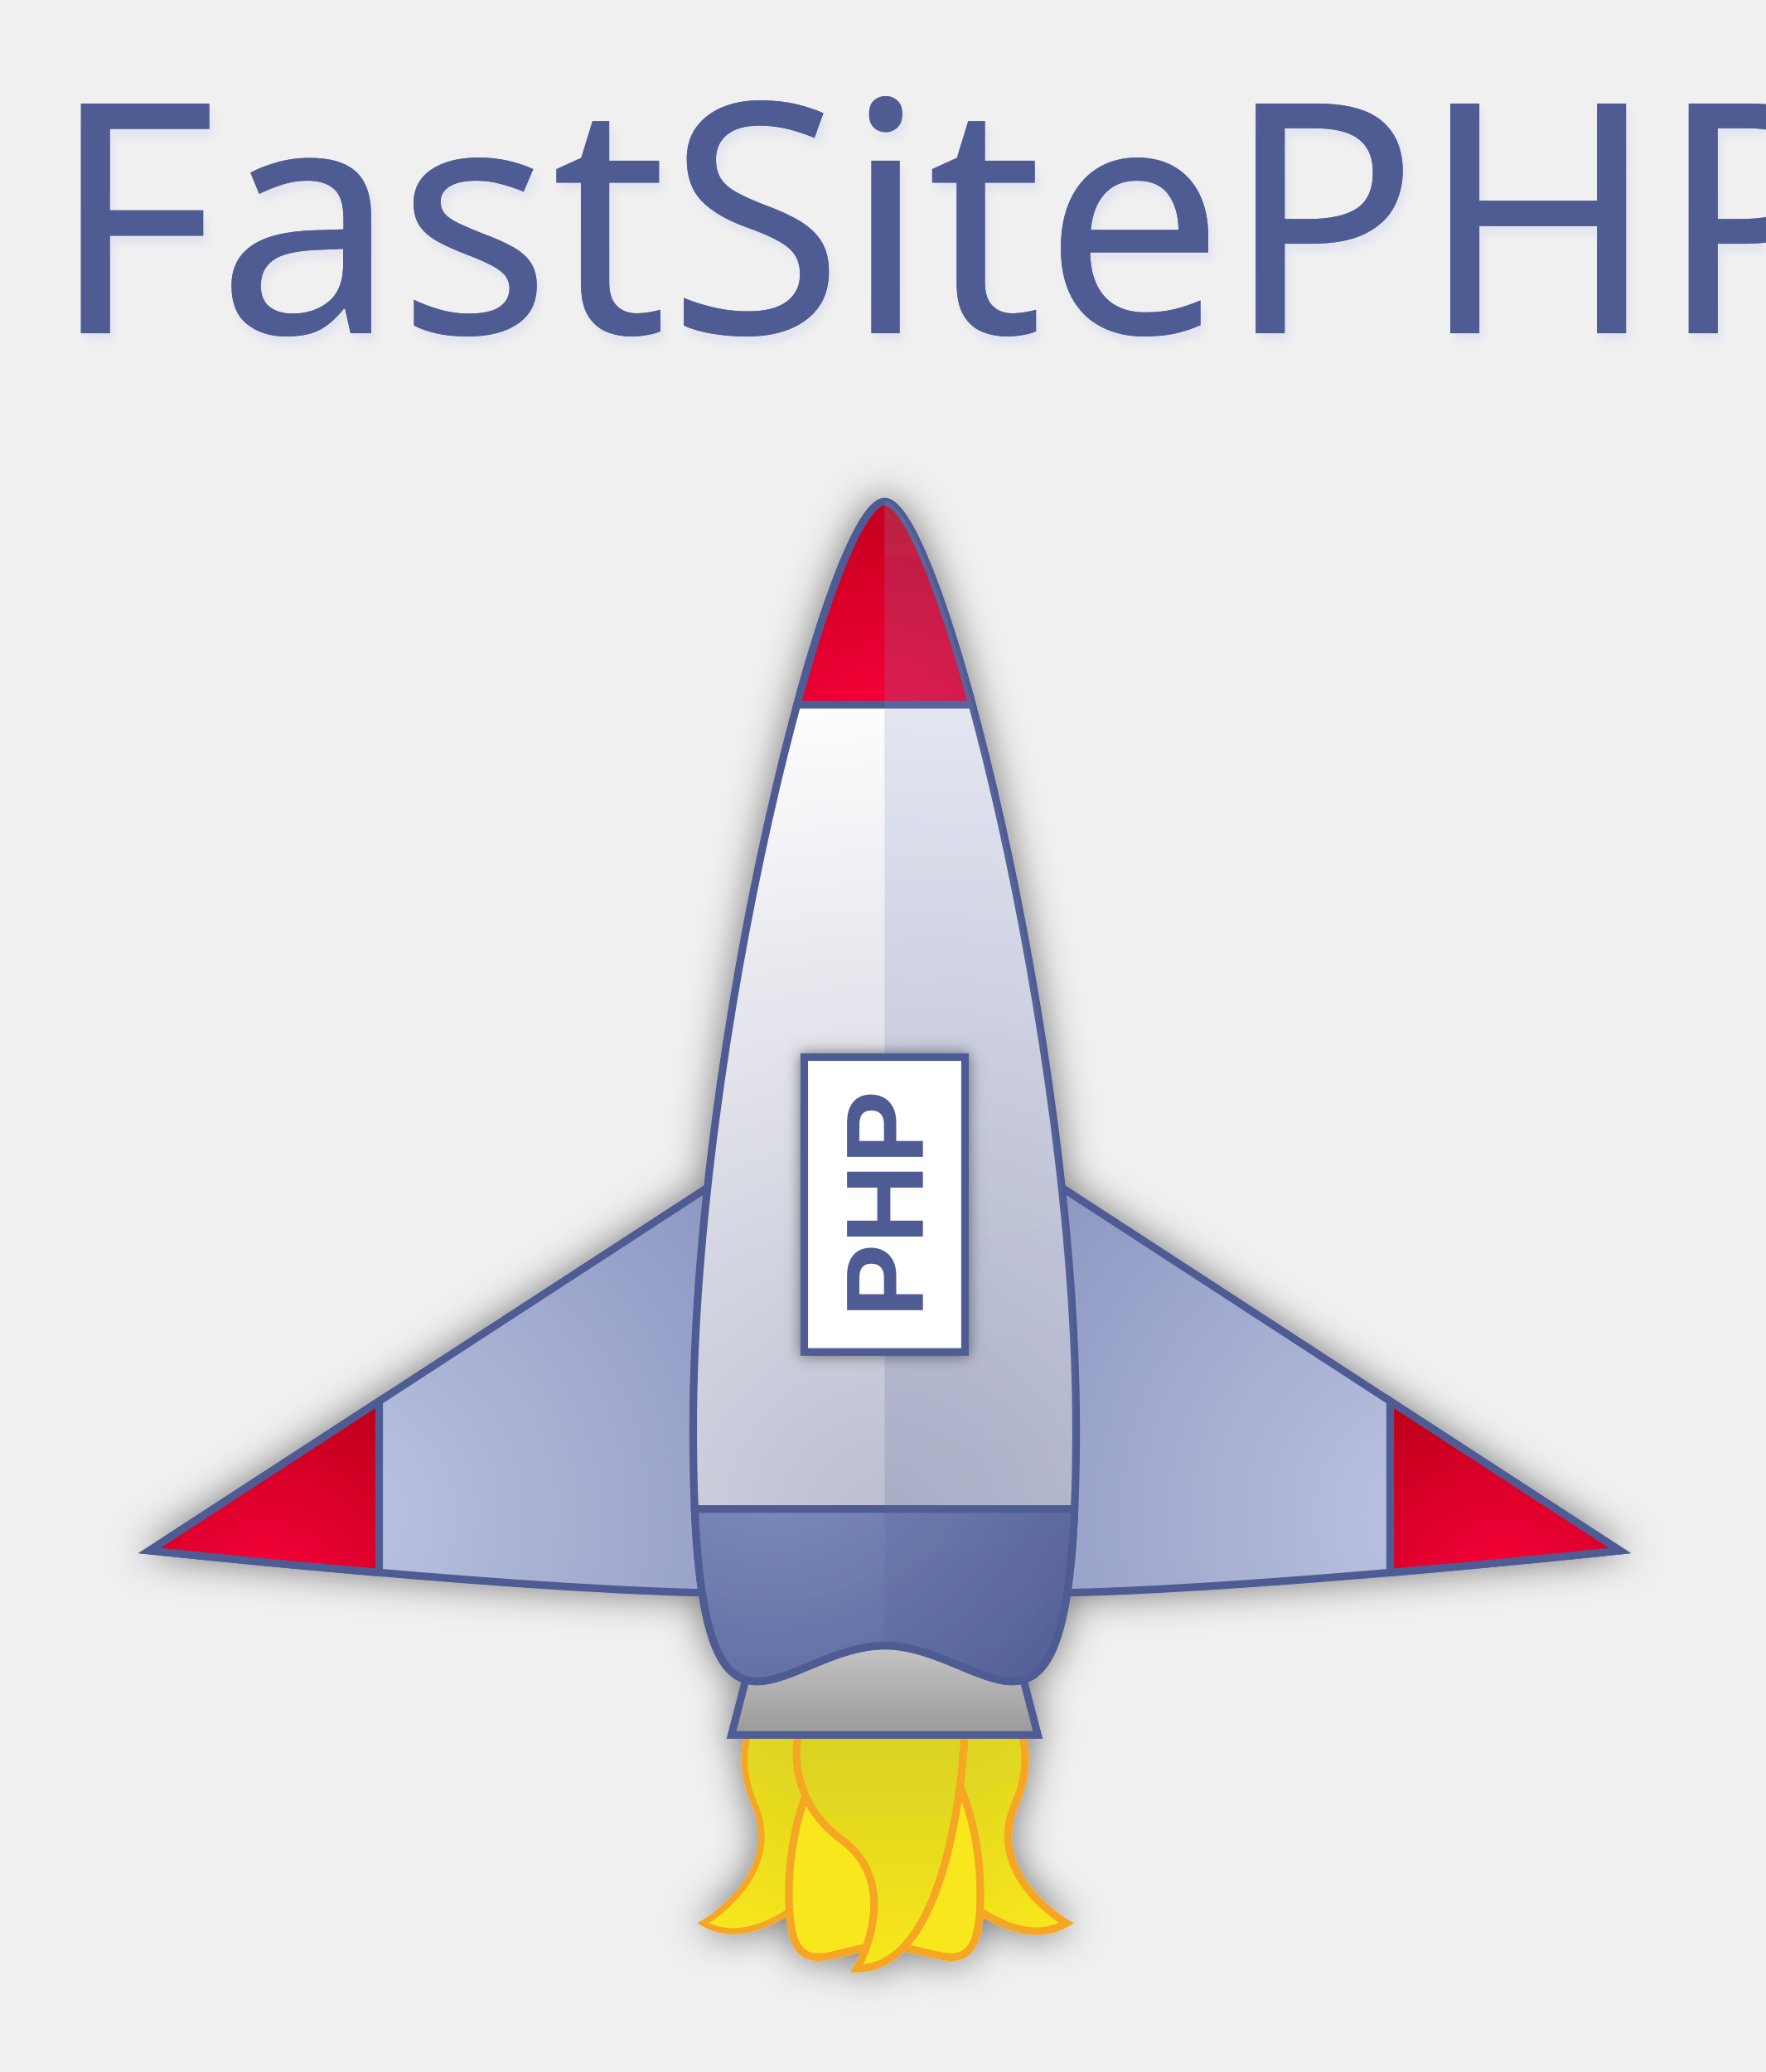
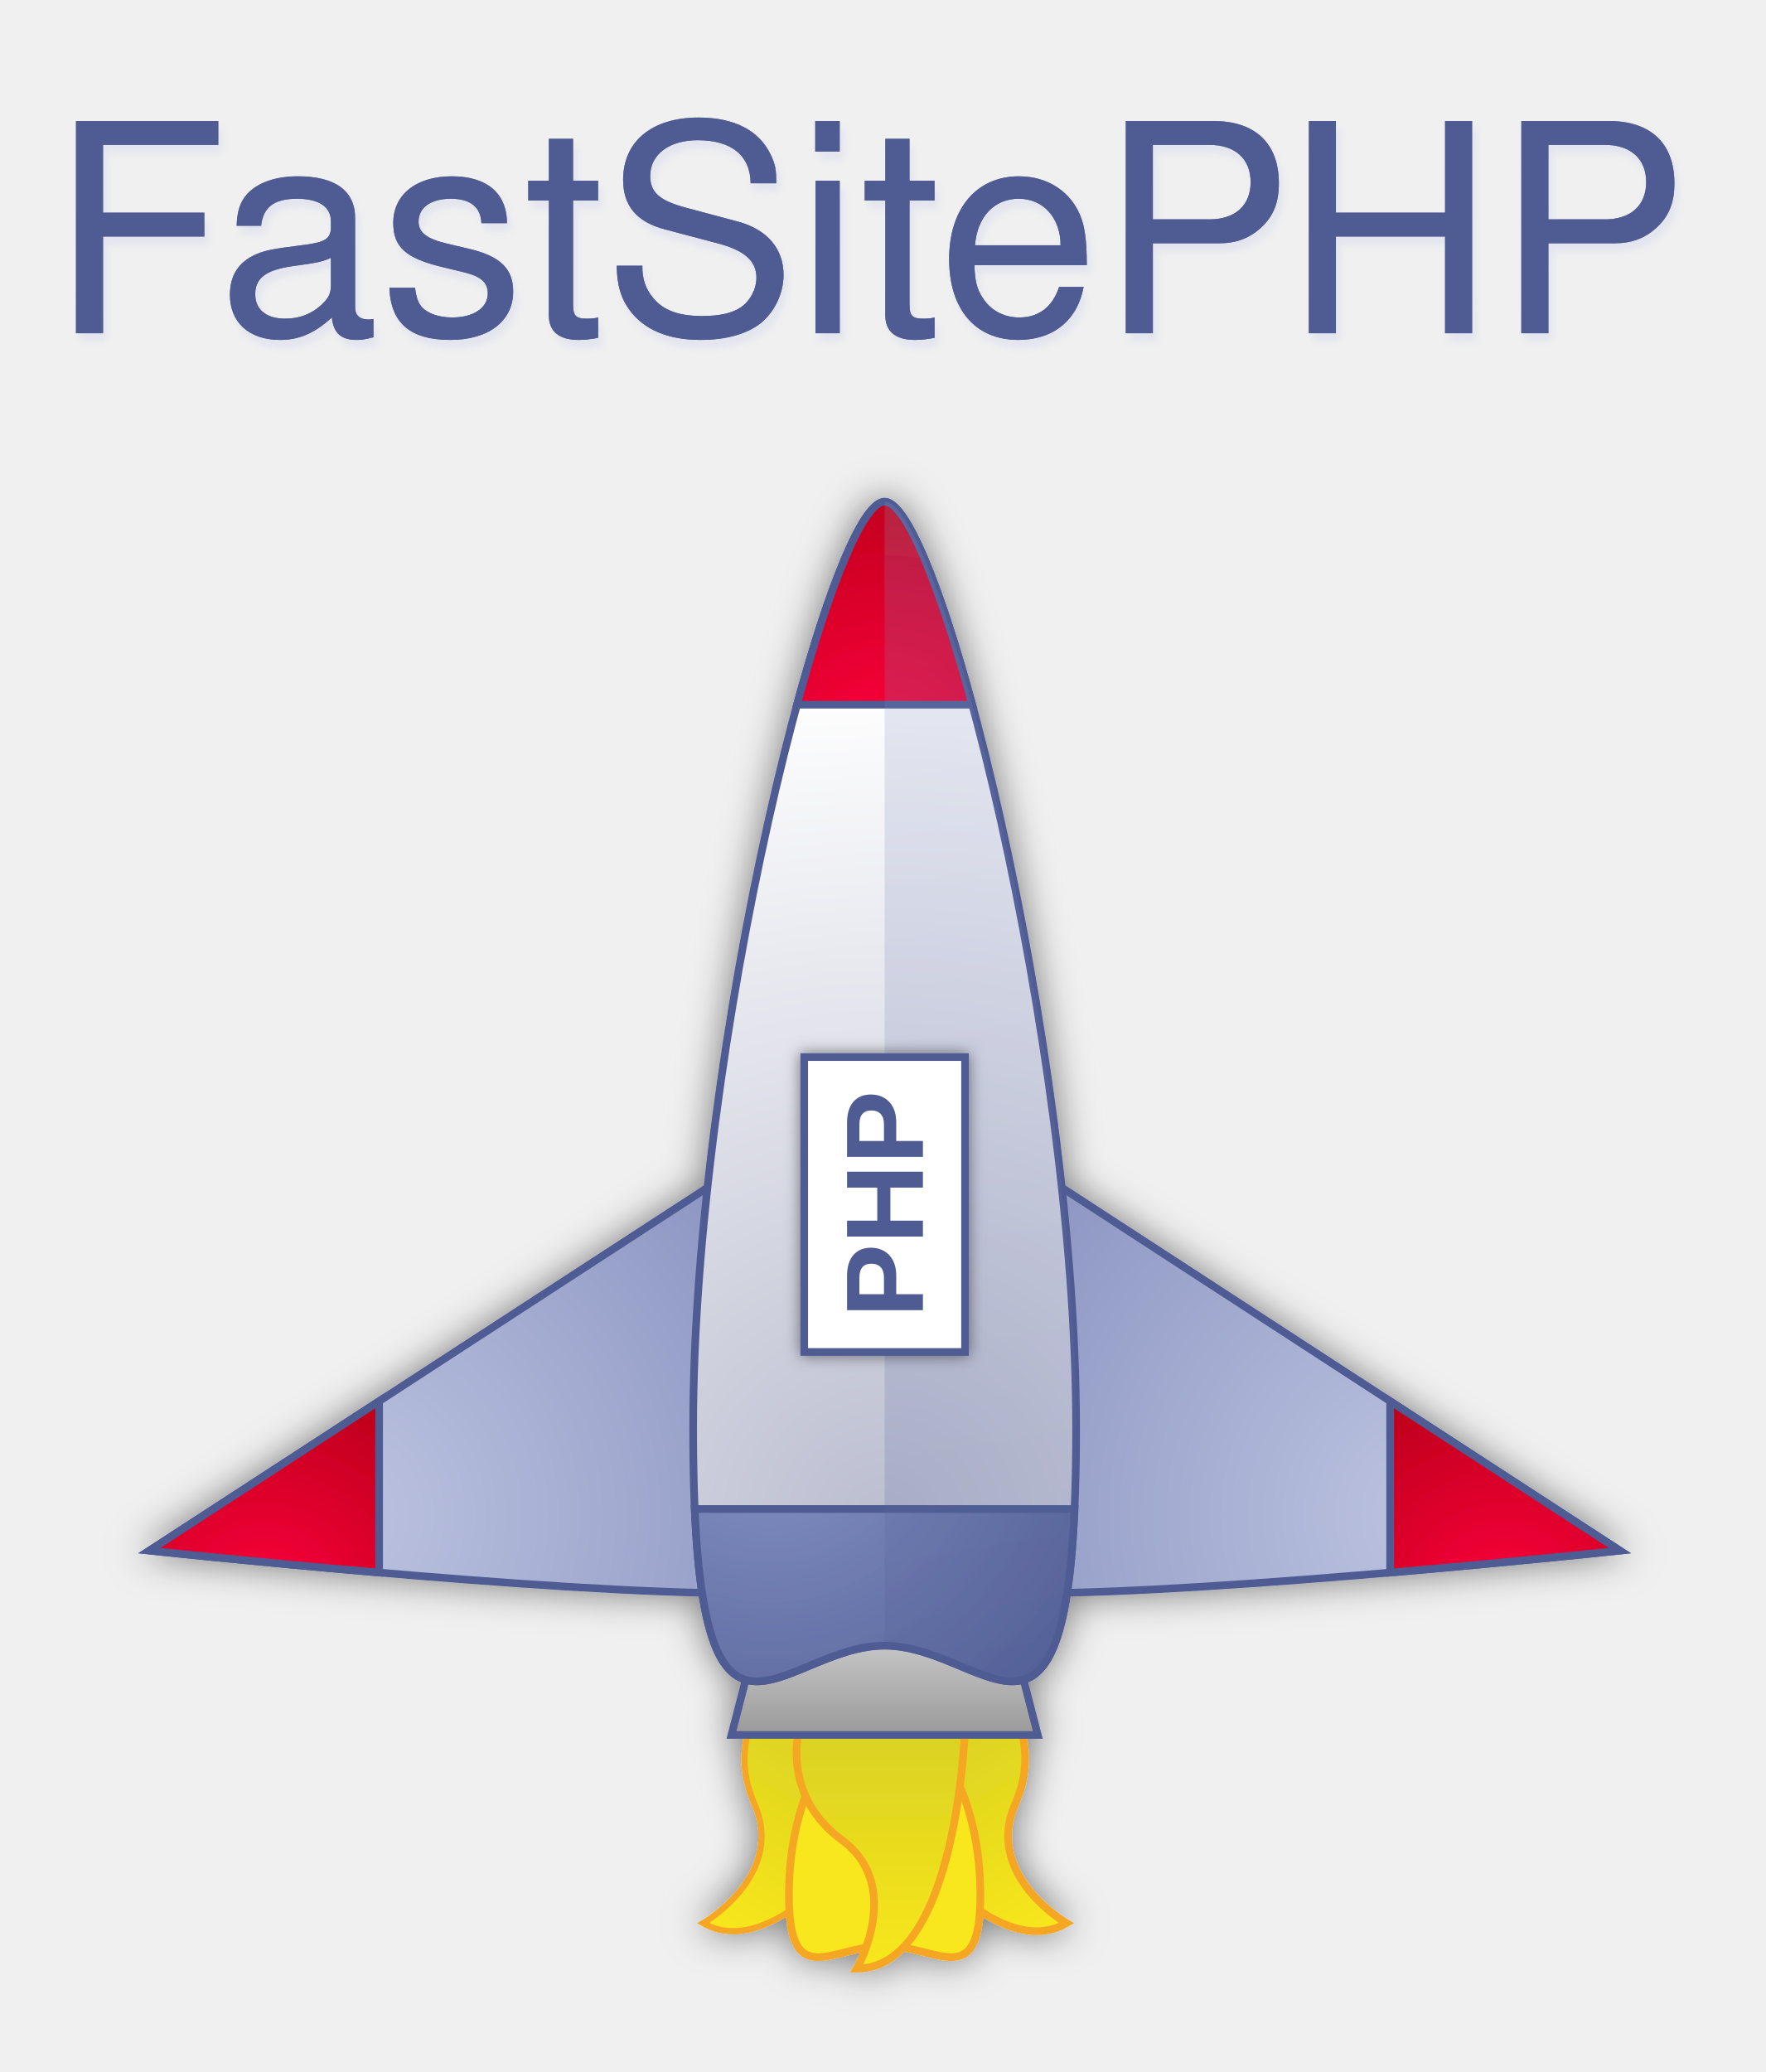
<svg xmlns="http://www.w3.org/2000/svg" xmlns:xlink="http://www.w3.org/1999/xlink" width="461px" height="541px" viewBox="0 0 461 541" version="1.1">
  <style>
        /**** Site Title Layout and CSS Animation ****/
        #text-12 { animation: title-text 10s ease infinite; transform-origin: 100px 20px; }
        @keyframes title-text {
            0%, 60%, 100% { transform: scale3d(0.8, 0.8, 0.8); }
            80%, 90% { transform: scale3d(1, 1, 1); }
        }

        /*
        transform-origin:100px 200px;
        transform-origin:100px;
        transform-origin: center;
        */

        /* Rocketship Layout and CSS Animation */
        #Rocketship { animation: rocket 10s ease infinite; width:400px; height:400px; transform-origin:100px; }
        @keyframes rocket {
            0%, 25%, 30%, 55%, 60%, 100% { transform: scale3d(0.67, 0.67, 0.67) rotate(45deg) translate3d(0, 0, 0); }
            15%, 45% { transform: scale3d(0.67, 0.67, 0.67) rotate(45deg) translate3d(0, -100px, 0); }
            80%, 90% { transform: scale3d(1, 1, 1) rotate(0deg) translate3d(10px, 10px, 0); }
        }

        #Rocketship #Fire { animation: fire 10s ease infinite; }
        @keyframes fire {
            0%, 25%, 30%, 55%, 60%, 100% { opacity: 0; }
            1%, 15%, 31%, 45%, 61%, 80%, 90% { opacity: 1; }
        }
    </style>
  <defs>
    <filter x="-6.0%" y="-5.4%" width="112.0%" height="110.9%" filterUnits="objectBoundingBox" id="filter-1">
      <feOffset dx="0" dy="0" in="SourceAlpha" result="shadowOffsetOuter1" />
      <feGaussianBlur stdDeviation="5" in="shadowOffsetOuter1" result="shadowBlurOuter1" />
      <feColorMatrix values="0 0 0 0 0   0 0 0 0 0   0 0 0 0 0  0 0 0 0.5 0" type="matrix" in="shadowBlurOuter1" result="shadowMatrixOuter1" />
      <feMerge>
        <feMergeNode in="shadowMatrixOuter1" />
        <feMergeNode in="SourceGraphic" />
      </feMerge>
    </filter>
    <linearGradient x1="50%" y1="0%" x2="50%" y2="100%" id="linearGradient-2">
      <stop stop-color="#D1CB23" offset="0%" />
      <stop stop-color="#F8E71C" offset="100%" />
    </linearGradient>
    <radialGradient cx="74.634%" cy="84.894%" fx="74.634%" fy="84.894%" r="105.365%" gradientTransform="translate(0.746338,0.848935),scale(0.708333,1),rotate(-180),translate(-0.746338,-0.848935)" id="radialGradient-3">
      <stop stop-color="#BDC4E1" offset="0%" />
      <stop stop-color="#8892BF" offset="100%" />
    </radialGradient>
    <radialGradient cx="50%" cy="122.352%" fx="50%" fy="122.352%" r="137.351%" gradientTransform="translate(0.5,1.223524),scale(0.745934,1),rotate(-90),translate(-0.5,-1.223524)" id="radialGradient-4">
      <stop stop-color="#FF003C" offset="0%" />
      <stop stop-color="#BC051B" offset="100%" />
    </radialGradient>
    <linearGradient x1="50%" y1="0%" x2="50%" y2="121.08%" id="linearGradient-5">
      <stop stop-color="#EEEEEE" offset="0%" />
      <stop stop-color="#888888" offset="100%" />
    </linearGradient>
    <radialGradient cx="50%" cy="86.346%" fx="50%" fy="86.346%" r="219.57%" gradientTransform="translate(0.5,0.863463),scale(1,0.324675),rotate(-122.0132),translate(-0.5,-0.863463)" id="radialGradient-6">
      <stop stop-color="#BBBED0" offset="0%" />
      <stop stop-color="#FFFFFF" offset="100%" />
    </radialGradient>
    <radialGradient cx="19.946%" cy="-57.86%" fx="19.946%" fy="-57.86%" r="249.77%" gradientTransform="translate(0.199457,-0.578596),scale(0.45373,1),rotate(45.05767),translate(-0.199457,0.578596)" id="radialGradient-7">
      <stop stop-color="#8794C5" offset="0%" />
      <stop stop-color="#4F5B93" offset="100%" />
    </radialGradient>
    <radialGradient cx="50%" cy="122.352%" fx="50%" fy="122.352%" r="159.008%" gradientTransform="translate(0.5,1.223524),scale(1,0.863801),rotate(-90),translate(-0.5,-1.223524)" id="radialGradient-8">
      <stop stop-color="#FF003C" offset="0%" />
      <stop stop-color="#BC051B" offset="100%" />
    </radialGradient>
    <linearGradient x1="48.682%" y1="0%" x2="51.318%" y2="100%" id="linearGradient-9">
      <stop stop-color="#8794C5" stop-opacity="0.2" offset="0%" />
      <stop stop-color="#4F5B93" stop-opacity="0.2" offset="100%" />
    </linearGradient>
    <filter x="-18.2%" y="-10.1%" width="136.4%" height="120.3%" filterUnits="objectBoundingBox" id="filter-10">
      <feOffset dx="0" dy="0" in="SourceAlpha" result="shadowOffsetOuter1" />
      <feGaussianBlur stdDeviation="2" in="shadowOffsetOuter1" result="shadowBlurOuter1" />
      <feColorMatrix values="0 0 0 0 0   0 0 0 0 0   0 0 0 0 0  0 0 0 0.5 0" type="matrix" in="shadowBlurOuter1" result="shadowMatrixOuter1" />
      <feMerge>
        <feMergeNode in="shadowMatrixOuter1" />
        <feMergeNode in="SourceGraphic" />
      </feMerge>
    </filter>
    <linearGradient x1="50%" y1="0%" x2="50%" y2="100%" id="linearGradient-11">
      <stop stop-color="#4F5B93" stop-opacity="0.8" offset="0%" />
      <stop stop-color="#4F5B93" offset="100%" />
    </linearGradient>
-     <text id="text-12" font-family="Corbel" font-size="84" font-weight="normal">
+     <text id="text-12" font-family="Helvetica, Roboto, Arial" font-size="76" font-weight="normal">
      <tspan x="13" y="87">FastSitePHP</tspan>
    </text>
    <filter x="-0.7%" y="-1.9%" width="101.8%" height="107.8%" filterUnits="objectBoundingBox" id="filter-13">
      <feOffset dx="1" dy="2" in="SourceAlpha" result="shadowOffsetOuter1" />
      <feGaussianBlur stdDeviation="1" in="shadowOffsetOuter1" result="shadowBlurOuter1" />
      <feColorMatrix values="0 0 0 0 0.886   0 0 0 0 0.894   0 0 0 0 0.937  0 0 0 1 0" type="matrix" in="shadowBlurOuter1" />
    </filter>
  </defs>
  <g id="FastSitePHP" stroke="none" stroke-width="1" fill="none" fill-rule="evenodd">
    <g id="Rocketship" filter="url(#filter-1)" transform="translate(39, 131)">
      <g id="Fire" transform="translate(131, 294)" stroke="#F5A623">
        <path d="M61.053,22.441 L50.581,5.641 L17.9,5.641 L17.9,22.441 C17.9,22.441 12.522,40.041 28.863,52.041 C45.204,64.041 32.779,85.641 32.779,85.641 C59.219,85.641 61.053,22.441 61.053,22.441 Z" id="Flame-Left" stroke-width="1.6" fill="url(#linearGradient-2)" transform="translate(39.05256, 45.64102) rotate(-330) translate(-39.05256, -45.64102) " />
        <path d="M105.053,22.441 L94.581,5.641 L61.9,5.641 L61.9,22.441 C61.9,22.441 56.522,40.041 72.863,52.041 C89.204,64.041 76.779,85.641 76.779,85.641 C103.219,85.641 105.053,22.441 105.053,22.441 Z" id="Flame-Right" stroke-width="2" fill="url(#linearGradient-2)" transform="translate(83.05256, 45.64102) scale(-1, 1) rotate(-330) translate(-83.05256, -45.64102) " />
        <path d="M69.32,84.24 C79.019,86.549 85.963,89.893 86,69.903 C86.047,44.552 74.854,24 61,24 C47.146,24 35.953,44.552 36,69.903 C36.047,95.255 47.206,83.076 61,83.076 C63.918,83.076 66.718,83.62 69.32,84.24 Z" id="Flame-Center-2" stroke-width="2" fill="#F8E71C" />
        <path d="M82,25.8 L71.529,9 L38.847,9 L38.847,25.8 C38.847,25.8 33.47,43.4 49.811,55.4 C66.152,67.4 53.726,89 53.726,89 C80.166,89 82,25.8 82,25.8 Z" id="Flame-Center-1" stroke-width="2" fill="url(#linearGradient-2)" />
      </g>
      <g id="Wing-Left" transform="translate(0, 149)" stroke="#4F5B93" stroke-width="2">
        <path d="M-5.68434189e-14,0 L192,124.865 C192,124.865 88.683,136 37.6,136 C24.683,136 -5.68434189e-14,124.865 -5.68434189e-14,124.865 L-5.68434189e-14,0 Z" id="Wing-Left-Bg" fill="url(#radialGradient-3)" transform="translate(96, 68) scale(-1, 1) translate(-96, -68) " />
        <path d="M60,85.845 L-5.68434189e-14,124.865 C-5.68434189e-14,124.865 26.881,127.762 60,130.601 L60,85.845 L60,85.845 Z" id="Wing-Left-Tip" fill="url(#radialGradient-4)" />
      </g>
      <g id="Wing-Right" transform="translate(192, 149)" stroke="#4F5B93" stroke-width="2">
        <path d="M0,0 L192,124.865 C192,124.865 88.683,136 37.6,136 C24.683,136 0,124.865 0,124.865 L0,0 Z" id="Wing-Right-Bg" fill="url(#radialGradient-3)" />
        <path d="M132,85.845 L192,124.865 C192,124.865 165.119,127.762 132,130.601 L132,85.845 L132,85.845 Z" id="Wing-Right-Tip" fill="url(#radialGradient-4)" />
      </g>
      <g id="Body" transform="translate(142, 0)">
        <polygon id="Engine-Nozzle" stroke="#4F5B93" stroke-width="2" fill="url(#linearGradient-5)" points="90 322 10 322 21.862 276 78.138 276" />
        <path d="M50,298.674 C77.614,298.674 100,342.011 100,241.847 C100,141.682 64.286,-7.20857018e-15 50,-7.58796861e-17 C35.714,1.10784342e-14 0,141.682 0,241.847 C0,342.011 22.386,298.674 50,298.674 Z" id="Frame" stroke="#4F5B93" stroke-width="2" fill="url(#radialGradient-6)" />
        <path d="M99.589,263 C96.429,335.431 75.432,298.674 50,298.674 C24.568,298.674 3.571,335.431 0.411,263 L99.589,263 L99.589,263 Z" id="Bottom" stroke="#4F5B93" stroke-width="2" fill="url(#radialGradient-7)" />
        <path d="M72.891,53 C64.259,21.202 55.526,-2.75918234e-15 50,0 C44.474,4.31489153e-15 35.741,21.202 27.109,53 L72.891,53 L72.891,53 Z" id="Tip" stroke="#4F5B93" stroke-width="2" fill="url(#radialGradient-8)" />
        <path d="M50,0 C64.286,-7.1326905e-15 100,141.682 100,241.847 C100,342.011 77.614,298.674 50,298.674 L50,4.29472718e-15 L50,0 Z" id="Shadow" fill="url(#linearGradient-9)" />
      </g>
      <g id="PHP-Label" filter="url(#filter-10)" transform="translate(170, 144)">
        <rect id="PHP-Rect" stroke="#4F5B93" stroke-width="2" fill="#FFFFFF" x="1" y="1" width="42" height="77" />
        <text id="PHP" transform="translate(22, 39) rotate(-90) translate(-22, -39) " font-family="Arial-BoldMT, Arial" font-size="28.8" font-weight="bold" fill="#4F5B93">
          <tspan x="-8" y="49">PHP</tspan>
        </text>
      </g>
    </g>
    <g>
      <use fill="#4F5B93" fill-opacity="1" filter="url(#filter-13)" xlink:href="#text-12" />
      <use fill="url(#linearGradient-11)" fill-rule="evenodd" xlink:href="#text-12" />
      <use fill="#4F5B93" fill-opacity="1" xlink:href="#text-12" />
    </g>
  </g>
</svg>
